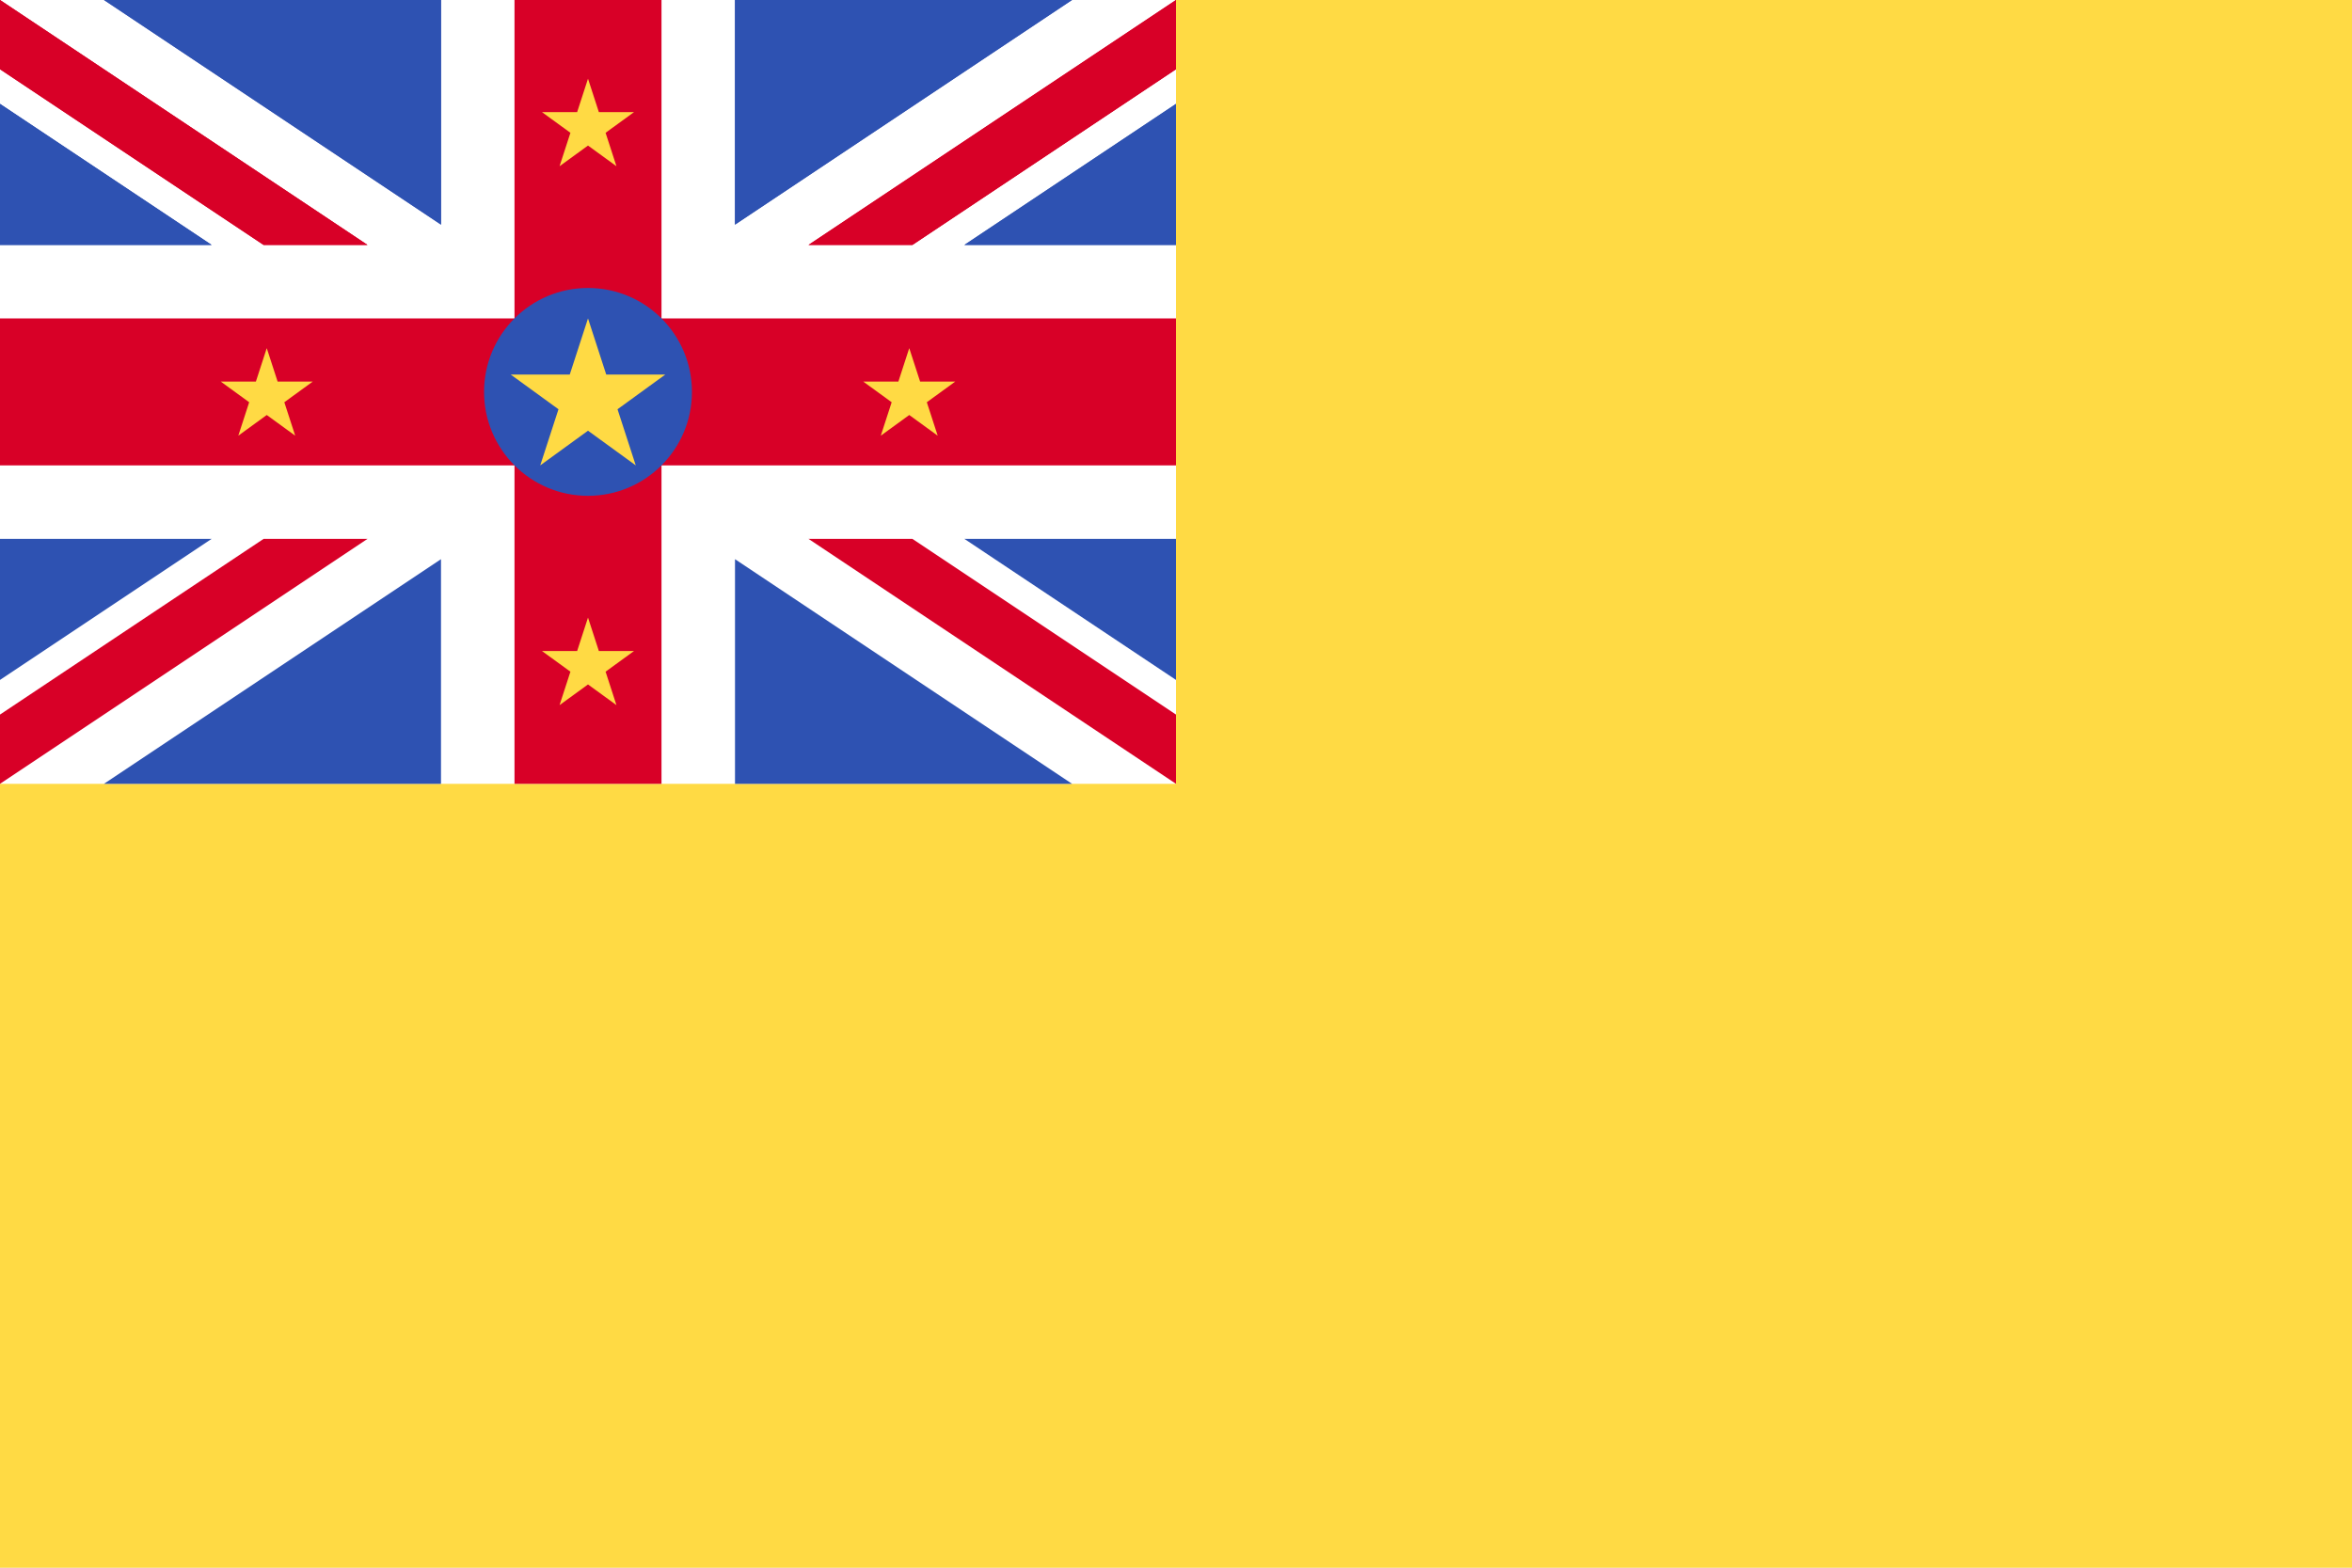
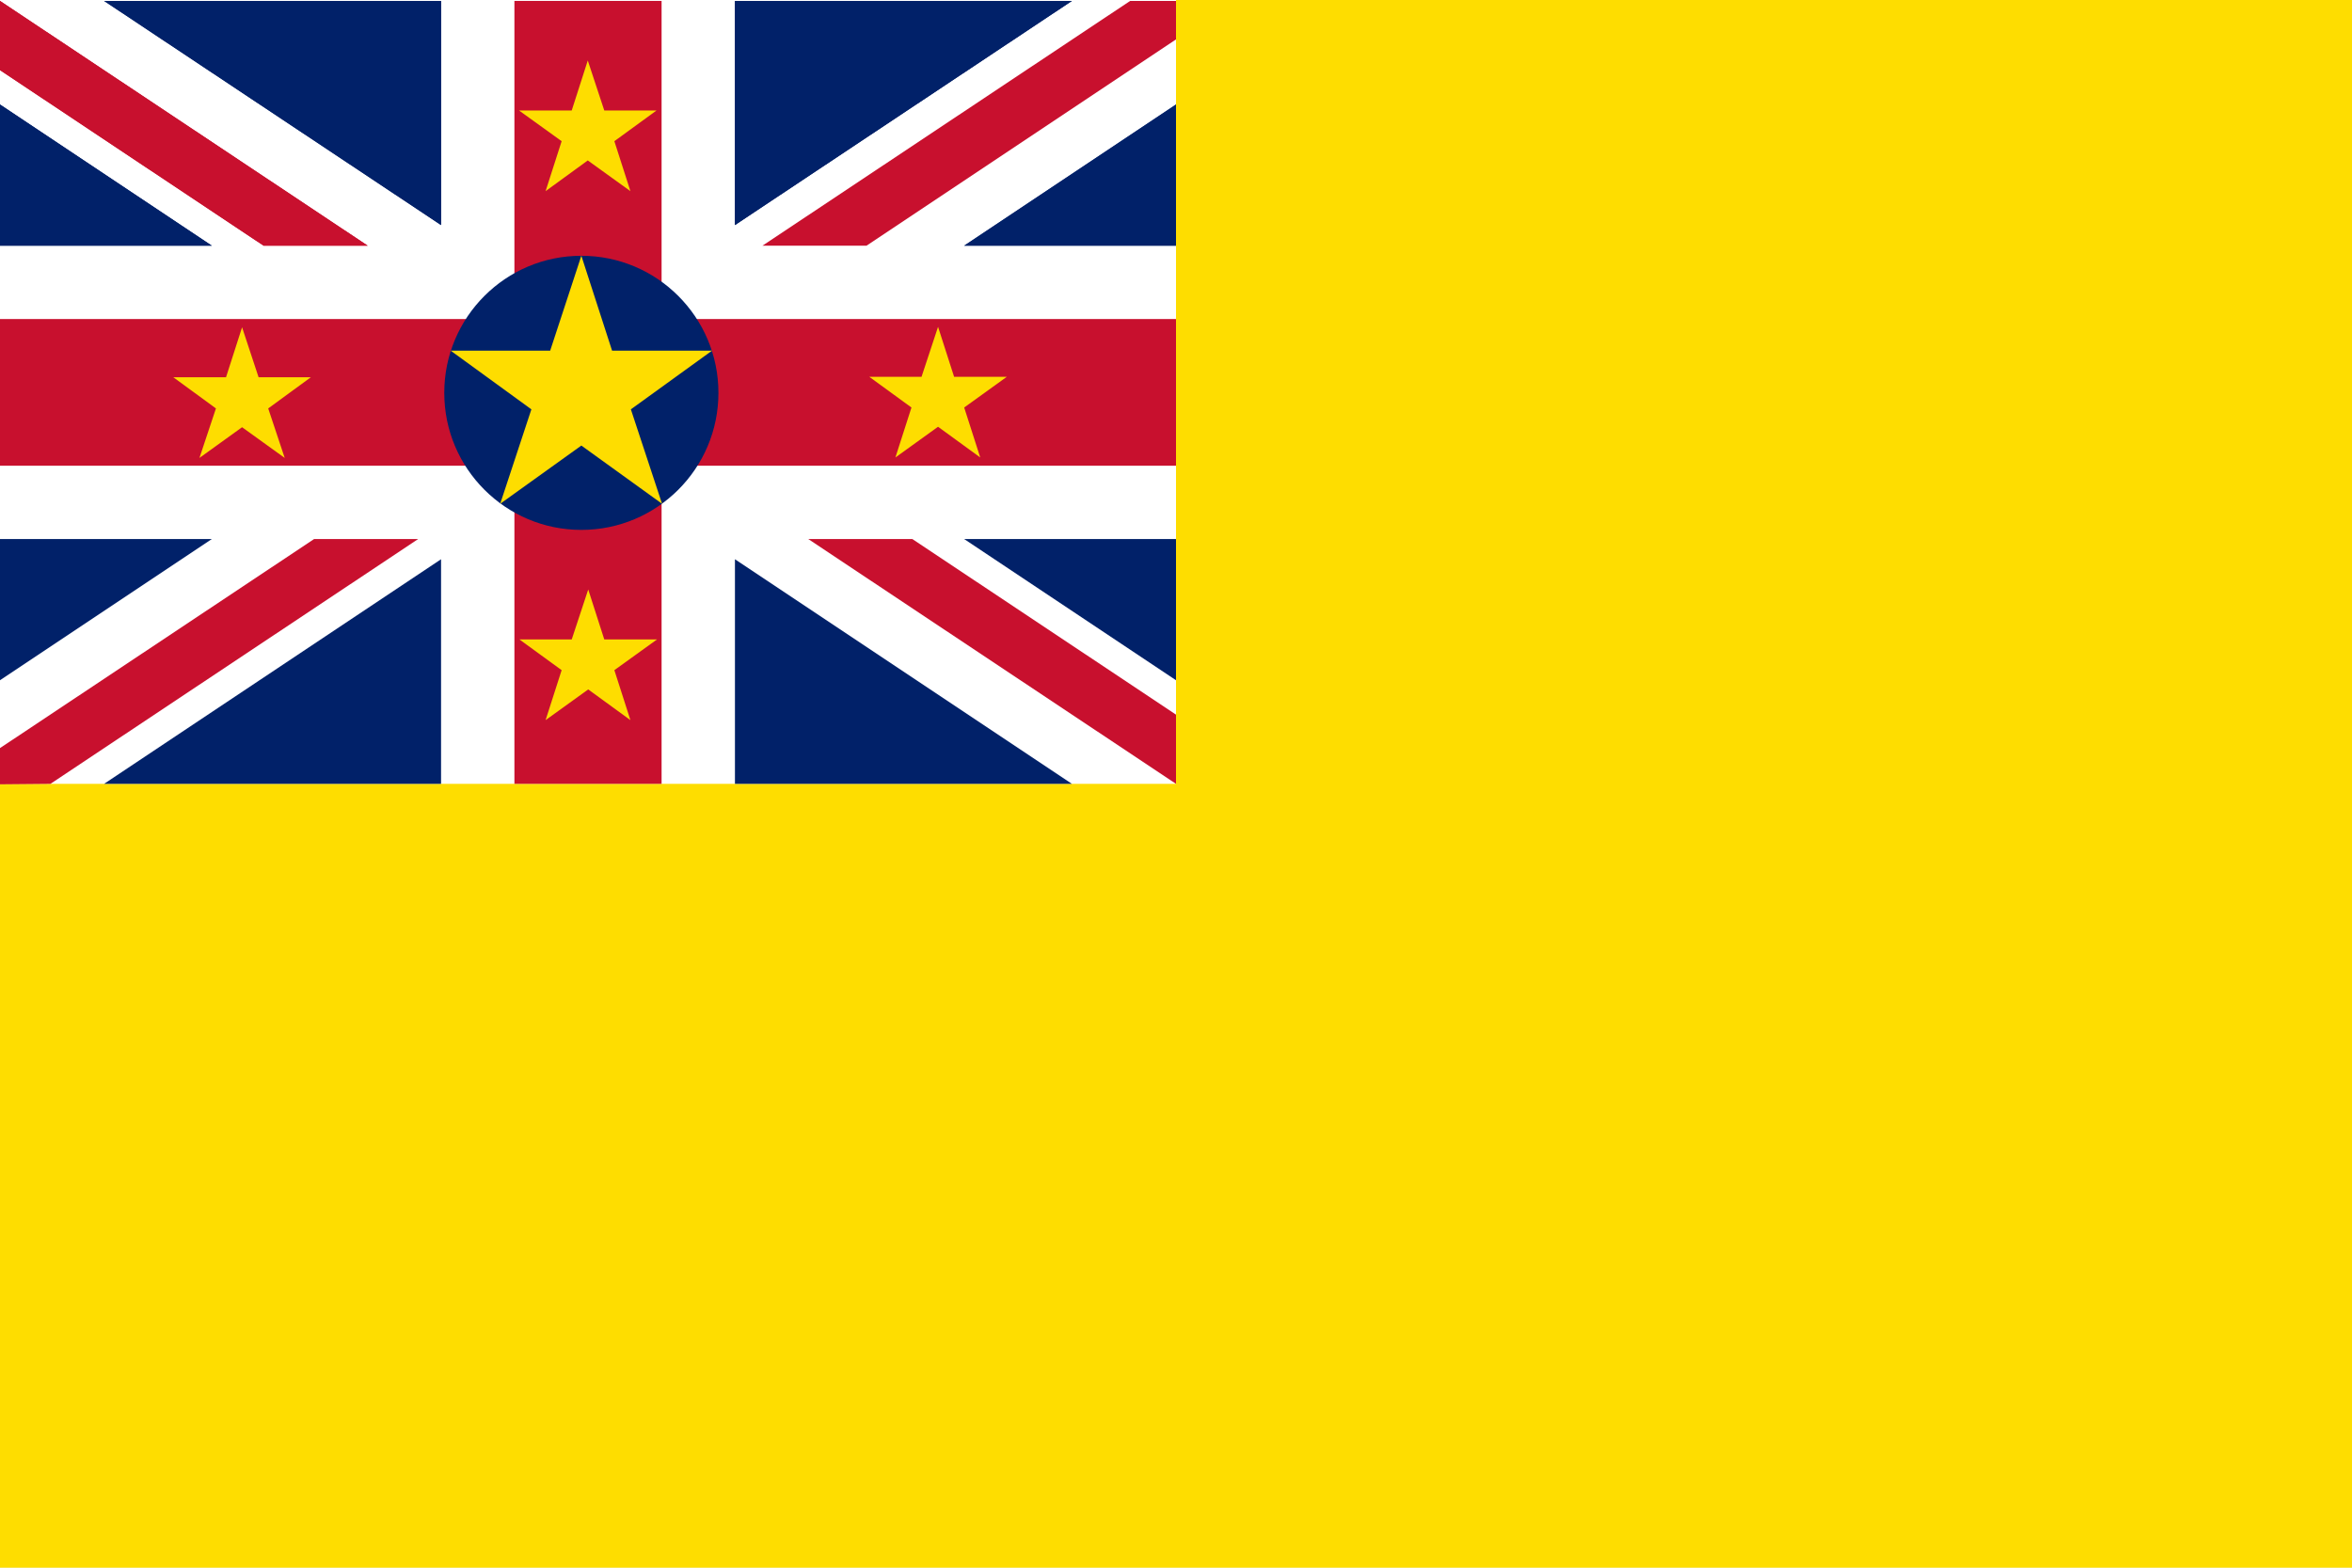
- <svg xmlns="http://www.w3.org/2000/svg" viewBox="0 85.333 512 341.333">
-   <path fill="#FFDA44" d="M0 85.334h512v341.337H0z" />
-   <path fill="#FFF" d="M0 85.334h256v170.663H0z" />
-   <g fill="#D80027">
-     <path d="M144 85.33h-32v69.333H0v32h112v69.334h32v-69.334h112v-32H144z" />
-     <path d="M0 85.329v15.083l57.377 38.251H80z" />
+ <svg xmlns="http://www.w3.org/2000/svg" viewBox="0 0 513 342">
+   <path fill="#fedd00" d="M0 0h513v342H0z" />
+   <path fill="#FFF" d="M0 0h256.5v171H0z" />
+   <g fill="#c8102e">
+     <path d="M144.3.2h-32.1v69.4H0v32h112.2V171h32.1v-69.4h112.2v-32H144.3z" />
+     <path d="M0 .2v15.1l57.5 38.3h22.7z" />
  </g>
-   <g fill="#2E52B2">
-     <path d="M0 107.951v30.712h46.069zM96 85.331v48.913L22.628 85.331z" />
+   <g fill="#012169">
+     <path d="M0 22.8v30.8h46.2zM96.2.2v48.9L22.7.2z" />
  </g>
-   <path fill="#D80027" d="M256 85.329v15.083l-57.377 38.251H176z" />
-   <g fill="#2E52B2">
-     <path d="M256 107.951v30.712h-46.069zM160 85.331v48.913l73.372-48.913z" />
+   <path fill="#c8102e" d="M246.5.2h10v8.4l-67.5 45h-22.7z" />
+   <g fill="#012169">
+     <path d="M256.5 22.8v30.8h-46.2zM160.3.2v48.9L233.8.2z" />
  </g>
-   <path fill="#D80027" d="M0 85.329v15.083l57.377 38.251H80z" />
-   <g fill="#2E52B2">
-     <path d="M0 107.951v30.712h46.069zM96 85.331v48.913L22.628 85.331z" />
+   <path fill="#c8102e" d="M0 .2v15.1l57.5 38.3h22.7z" />
+   <g fill="#012169">
+     <path d="M0 22.8v30.8h46.2zM96.2.2v48.9L22.7.2zM256.5 22.8v30.8h-46.2zM160.3.2v48.9L233.8.2z" />
  </g>
-   <path fill="#D80027" d="M256 85.329v15.083l-57.377 38.251H176z" />
-   <g fill="#2E52B2">
-     <path d="M256 107.951v30.712h-46.069zM160 85.331v48.913l73.372-48.913z" />
+   <path fill="#c8102e" d="m11 171-11 .1v-7.9l68.5-45.6h22.7z" />
+   <g fill="#012169">
+     <path d="M0 148.4v-30.8h46.2zM96.2 171v-49l-73.5 49z" />
  </g>
-   <path fill="#D80027" d="M0 255.997v-15.082l57.377-38.252H80z" />
-   <g fill="#2E52B2">
-     <path d="M0 233.376v-30.713h46.069zM96 255.994v-48.912l-73.372 48.912z" />
+   <path fill="#c8102e" d="M256.5 171v-15.1L199 117.6h-22.7z" />
+   <g fill="#012169">
+     <path d="M256.5 148.4v-30.8h-46.2zM160.3 171v-49l73.5 49z" />
  </g>
-   <path fill="#D80027" d="M256 255.997v-15.082l-57.377-38.252H176z" />
-   <g fill="#2E52B2">
-     <path d="M256 233.376v-30.713h-46.069zM160 255.994v-48.912l73.372 48.912z" />
-     <circle cx="128" cy="170.66" r="22.627" />
-   </g>
-   <g fill="#FFDA44">
-     <path d="m128 154.663 3.97 12.222h12.854l-10.398 7.556 3.971 12.222L128 179.109l-10.398 7.554 3.972-12.222-10.398-7.556h12.853zM128 219.803l2.364 7.278h7.653l-6.19 4.498 2.364 7.278-6.191-4.498-6.191 4.498 2.364-7.278-6.19-4.498h7.652zM128 102.469l2.364 7.278h7.653l-6.19 4.498 2.364 7.278-6.191-4.498-6.191 4.498 2.364-7.278-6.19-4.498h7.652zM197.931 161.136l2.365 7.277h7.653l-6.192 4.499 2.365 7.279-6.191-4.498-6.191 4.498 2.365-7.279-6.191-4.499h7.652zM58.069 161.136l2.364 7.277h7.653l-6.191 4.499 2.364 7.279-6.19-4.498-6.191 4.498 2.365-7.279-6.192-4.499h7.653z" />
+   <circle fill="#012169" cx="126.8" cy="85.7" r="29.9" />
+   <g fill="#fedd00">
+     <path d="m128.3 128.6 3.5 10.9h11.5l-9.3 6.7 3.5 10.9-9.2-6.7-9.3 6.7 3.5-10.9-9.2-6.7h11.4zM128.2 13.2l3.6 10.9h11.4l-9.2 6.7 3.5 10.9-9.3-6.7-9.2 6.7 3.5-10.9-9.3-6.7h11.5zM204.6 71.3l3.5 10.9h11.5l-9.3 6.7 3.5 10.9-9.2-6.7-9.3 6.7 3.5-10.9-9.2-6.7H201zM52.8 71.4l3.6 10.9h11.4l-9.3 6.8 3.6 10.8-9.3-6.7-9.3 6.7 3.6-10.8-9.3-6.8h11.5zM126.8 55.8l6.7 20.7h21.8l-17.7 12.8 6.8 20.6-17.6-12.7-17.7 12.7 6.8-20.6-17.6-12.8H120z" />
  </g>
</svg>
